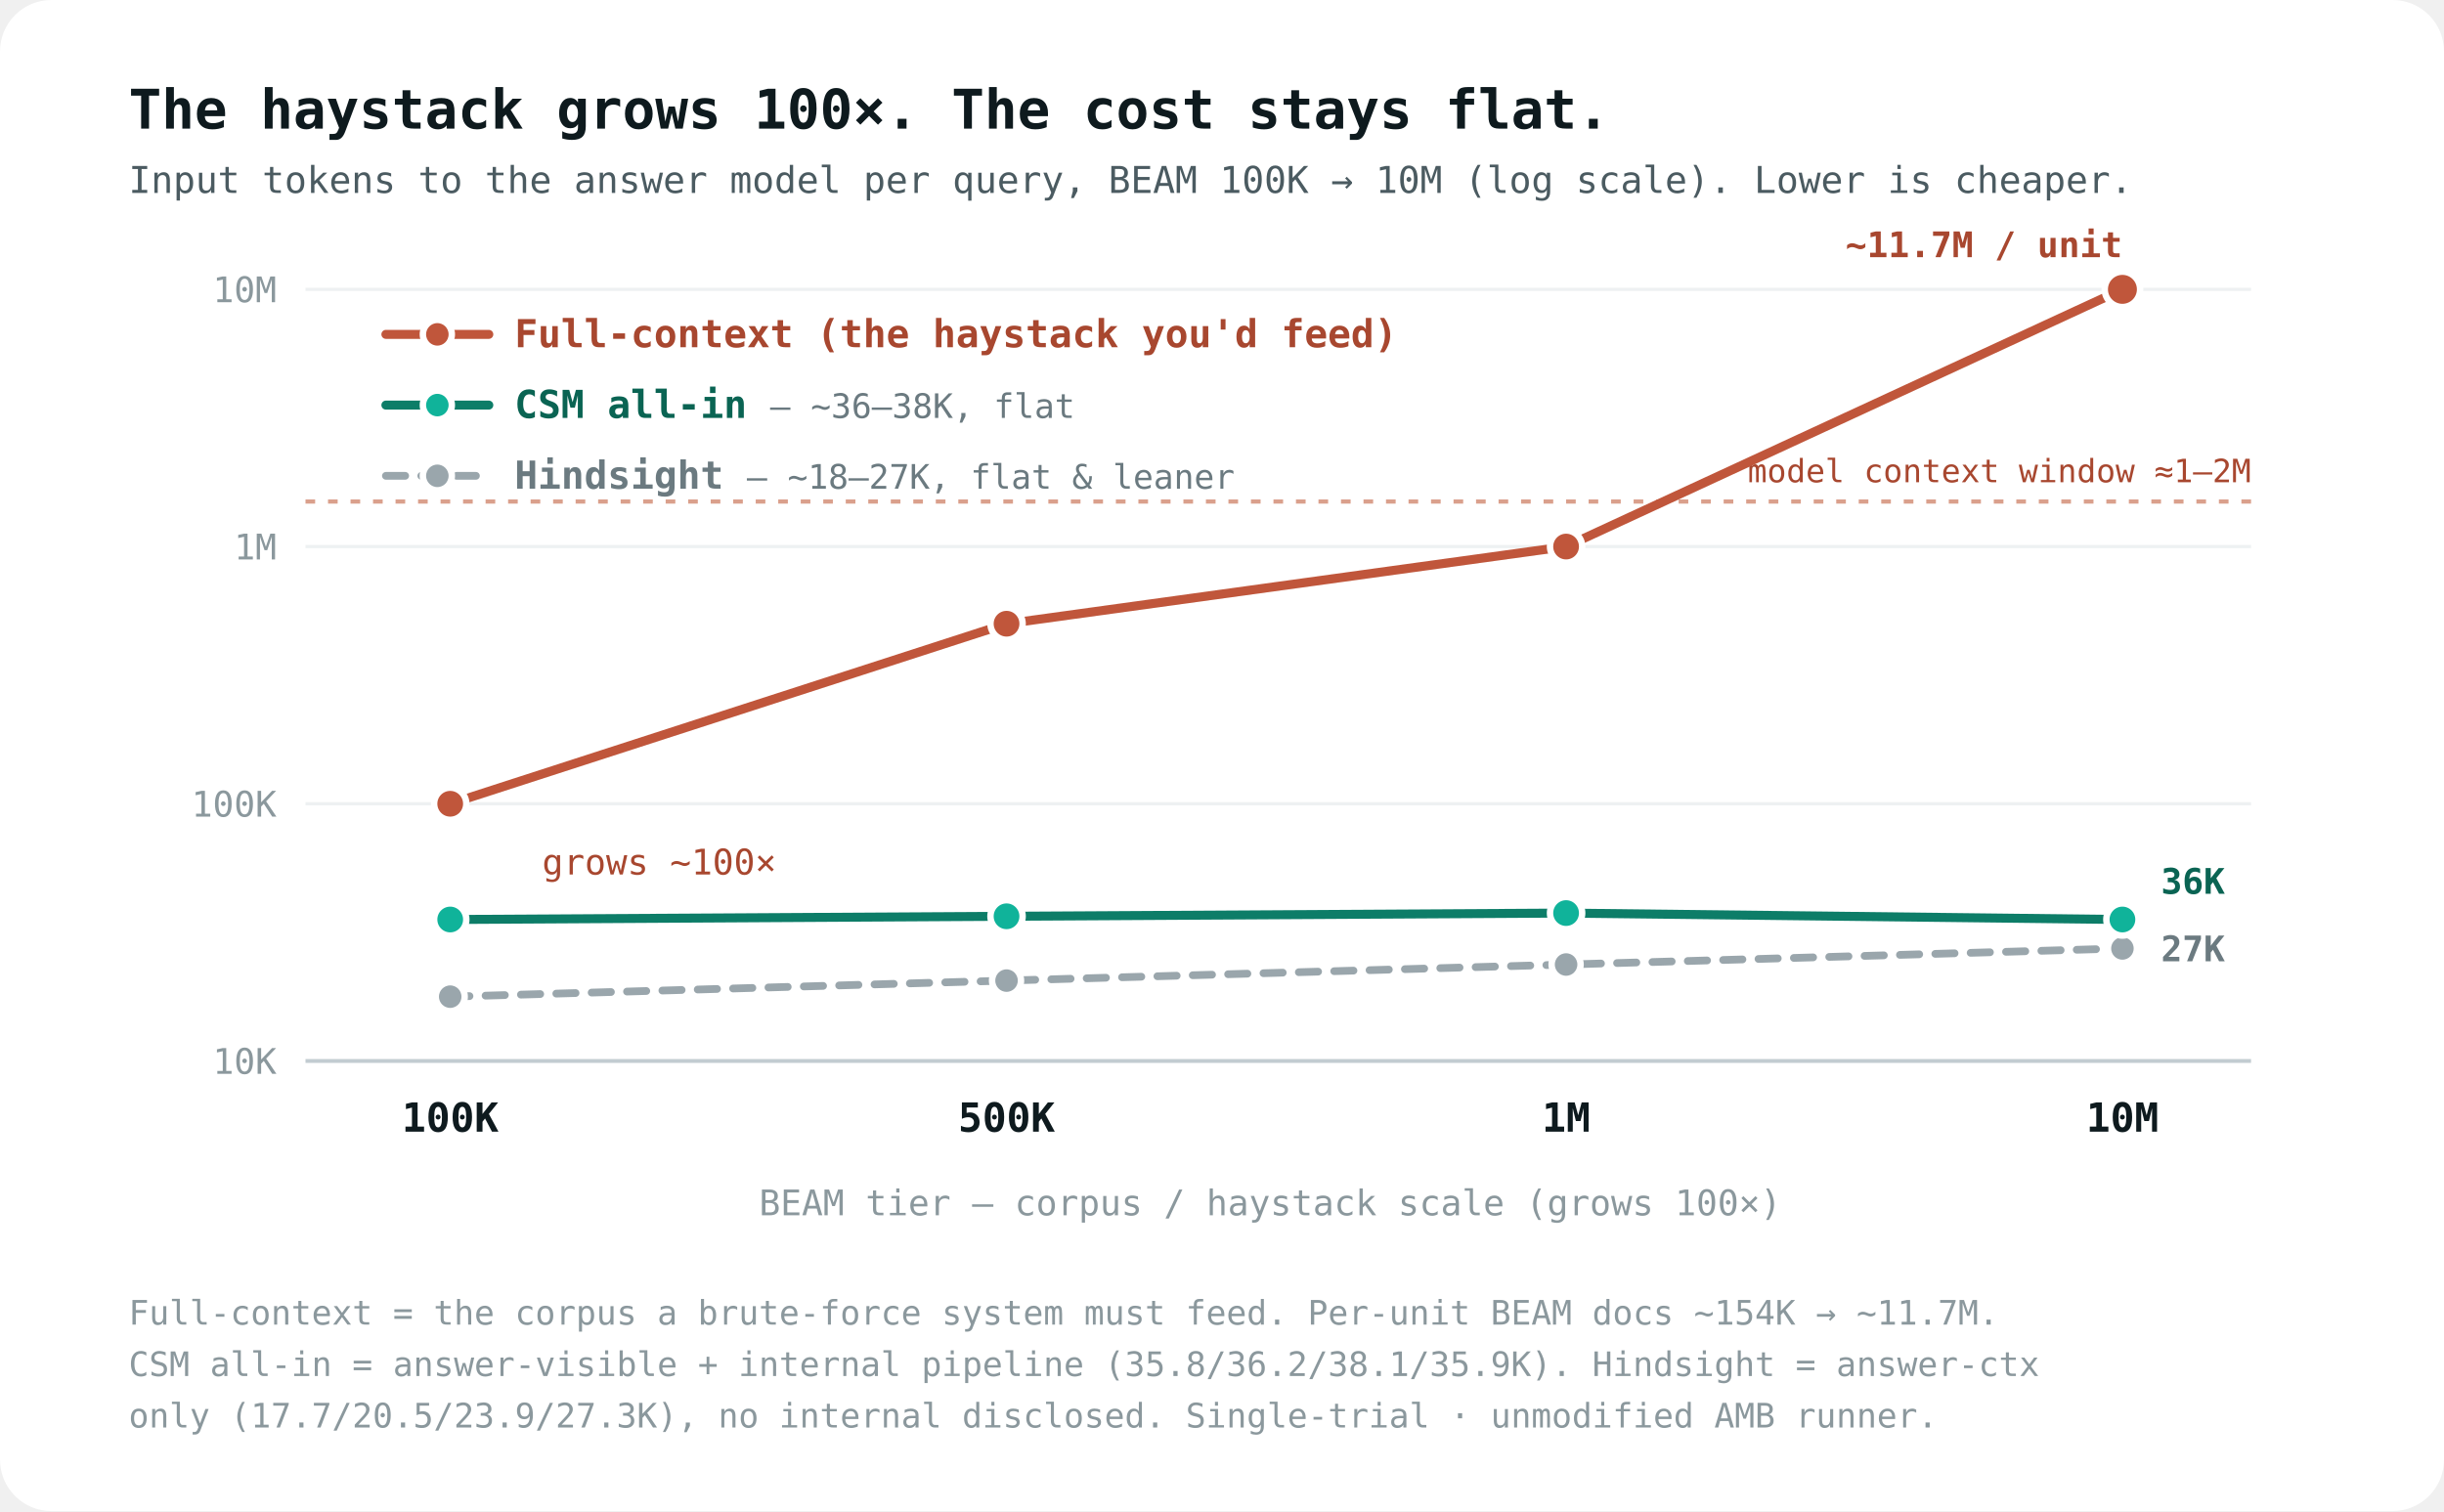
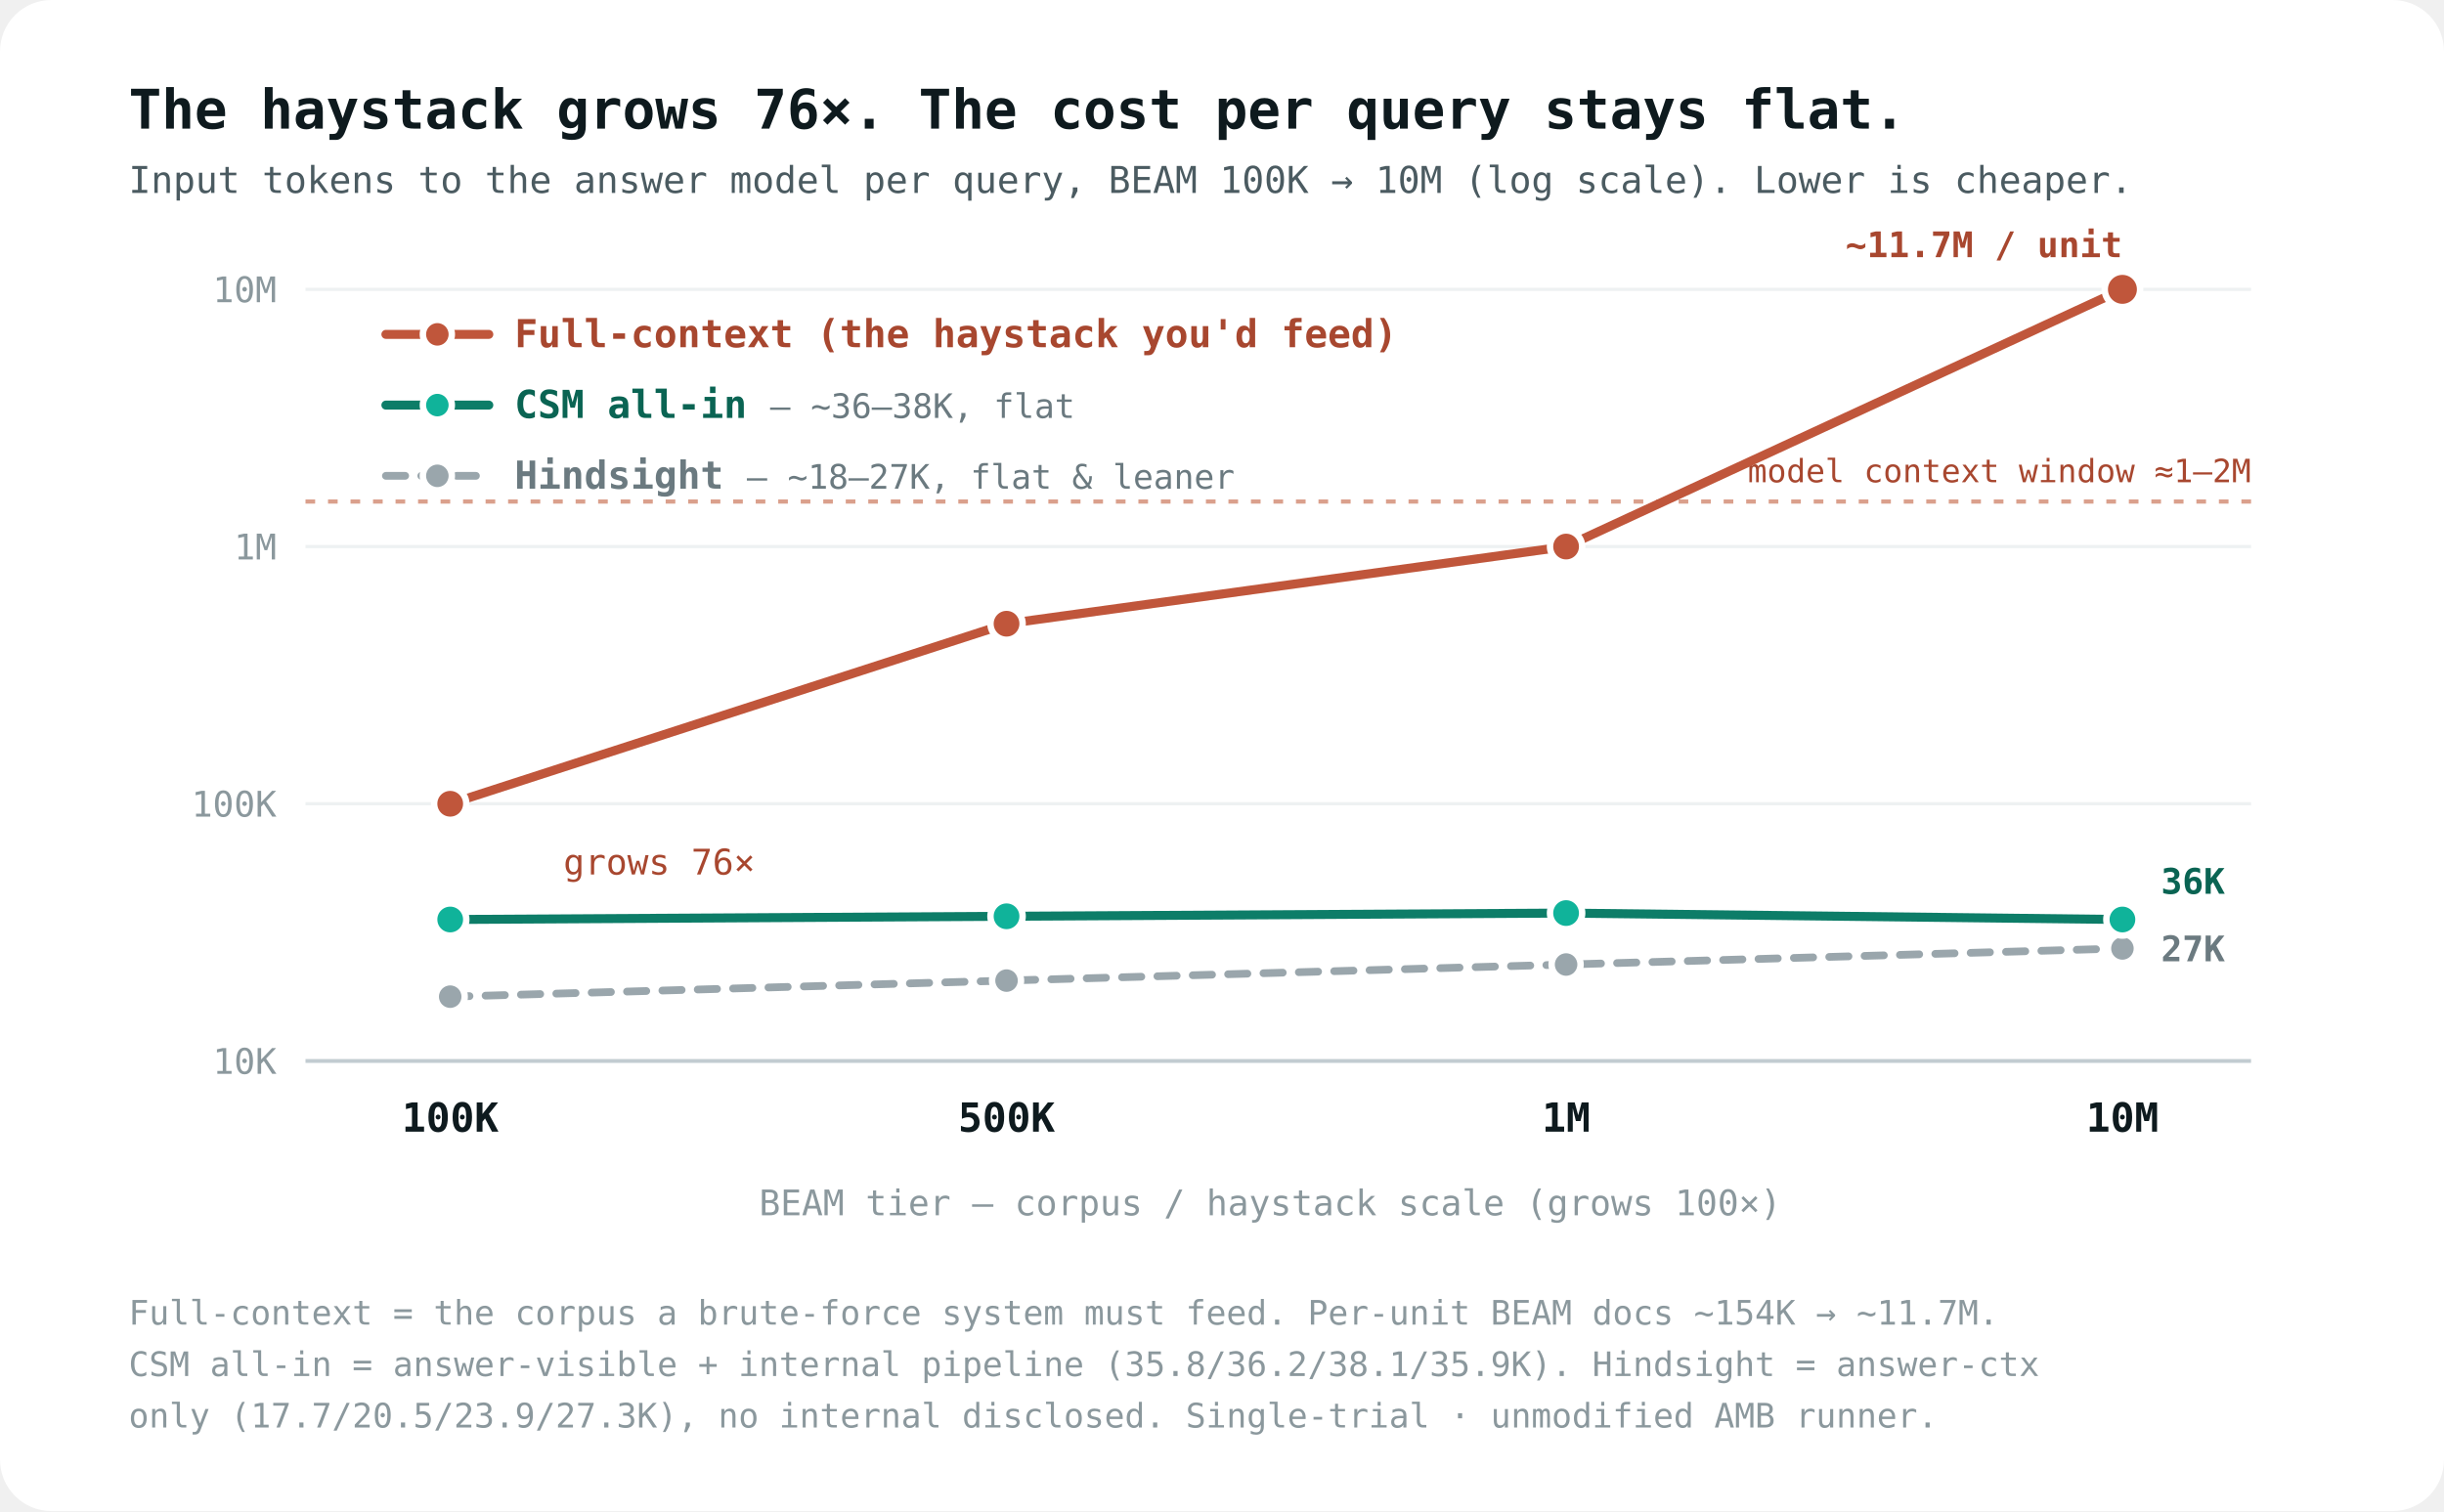
<svg xmlns="http://www.w3.org/2000/svg" viewBox="0 0 760 470" role="img" aria-labelledby="tc-title tc-desc">
  <style>
    text { font-family: ui-monospace, "Cascadia Code", "SF Mono", Consolas, "DejaVu Sans Mono", monospace; }
    .ttl  { font-size: 17px; font-weight: 600; fill: #0e1a1e; }
    .sub  { font-size: 11.5px; fill: #4b5b61; }
    .ax   { font-size: 11px; fill: #8b989d; }
    .xl   { font-size: 12.5px; font-weight: 600; fill: #0e1a1e; }
    .cap  { font-size: 10.5px; fill: #8b989d; }
    .grid { stroke: #eef1f2; stroke-width: 1; }
    .axis { stroke: #c2ccd1; stroke-width: 1.2; }
    .bf   { fill: none; stroke: #c0563b; stroke-width: 2.8; stroke-linejoin: round; stroke-linecap: round; }
    .bfdot{ fill: #c0563b; stroke: #fff; stroke-width: 2; }
    .bfv  { font-size: 11px; font-weight: 600; fill: #a8472f; }
    .csm  { fill: none; stroke: #0d7d68; stroke-width: 2.8; stroke-linejoin: round; stroke-linecap: round; }
    .csmdot { fill: #10b39a; stroke: #fff; stroke-width: 2; }
    .csmv { font-size: 11px; font-weight: 600; fill: #0a6453; }
    .hind { fill: none; stroke: #9aa6ac; stroke-width: 2.4; stroke-linejoin: round; stroke-linecap: round; stroke-dasharray: 6 5; }
    .hinddot { fill: #9aa6ac; stroke: #fff; stroke-width: 2; }
    .hindv{ font-size: 11px; font-weight: 600; fill: #6b7a80; }
    .ceil { stroke: #c2603f; stroke-width: 1.3; stroke-dasharray: 3 4; opacity: 0.6; }
    .ceilt{ font-size: 10px; fill: #a8472f; }
    .leg  { font-size: 12px; font-weight: 600; }
    .legs { font-size: 10.5px; font-weight: 400; fill: #6b7a80; }
  </style>
  <rect width="760" height="470" rx="16" fill="#ffffff" />
-   <text class="ttl" x="40" y="40">The haystack grows 100×. The cost stays flat.</text>
+   <text class="ttl" x="40" y="40">The haystack grows 76×. The cost per query stays flat.</text>
  <text class="sub" x="40" y="60">Input tokens to the answer model per query, BEAM 100K → 10M (log scale). Lower is cheaper.</text>
  <line class="grid" x1="95" y1="90" x2="700" y2="90" />
  <line class="grid" x1="95" y1="170" x2="700" y2="170" />
  <line class="grid" x1="95" y1="250" x2="700" y2="250" />
  <line class="axis" x1="95" y1="330" x2="700" y2="330" />
  <text class="ax" x="86" y="94" text-anchor="end">10M</text>
  <text class="ax" x="86" y="174" text-anchor="end">1M</text>
  <text class="ax" x="86" y="254" text-anchor="end">100K</text>
  <text class="ax" x="86" y="334" text-anchor="end">10K</text>
  <line class="ceil" x1="95" y1="156" x2="700" y2="156" />
  <text class="ceilt" x="700" y="150" text-anchor="end">model context window ≈1–2M</text>
  <line x1="120" y1="104" x2="152" y2="104" class="bf" />
  <circle cx="136" cy="104" r="4.5" class="bfdot" />
  <text class="leg" x="160" y="108" fill="#a8472f">Full-context (the haystack you'd feed)</text>
  <line x1="120" y1="126" x2="152" y2="126" class="csm" />
  <circle cx="136" cy="126" r="4.5" class="csmdot" />
  <text class="leg" x="160" y="130" fill="#0a6453">CSM all-in <tspan class="legs">— ~36–38K, flat</tspan>
  </text>
  <line x1="120" y1="148" x2="152" y2="148" class="hind" />
  <circle cx="136" cy="148" r="4.5" class="hinddot" />
  <text class="leg" x="160" y="152" fill="#6b7a80">Hindsight <tspan class="legs">— ~18–27K, flat &amp; leaner</tspan>
  </text>
  <path class="bf" d="M140 250 L313 194 L487 170 L660 90" />
  <circle class="bfdot" cx="140" cy="250" r="5" />
  <circle class="bfdot" cx="313" cy="194" r="5" />
  <circle class="bfdot" cx="487" cy="170" r="5" />
  <circle class="bfdot" cx="660" cy="90" r="5.5" />
  <text class="bfv" x="660" y="80" text-anchor="end">~11.7M / unit</text>
-   <text class="bfv" x="205" y="272" text-anchor="middle" style="font-weight:400;fill:#a8472f">grows ~100×</text>
+   <text class="bfv" x="205" y="272" text-anchor="middle" style="font-weight:400;fill:#a8472f">grows 76×</text>
  <path class="hind" d="M140 310 L313 305 L487 300 L660 295" />
  <circle class="hinddot" cx="140" cy="310" r="4.5" />
  <circle class="hinddot" cx="313" cy="305" r="4.5" />
  <circle class="hinddot" cx="487" cy="300" r="4.5" />
  <circle class="hinddot" cx="660" cy="295" r="4.5" />
  <text class="hindv" x="672" y="299" text-anchor="start">27K</text>
  <path class="csm" d="M140 286 L313 285 L487 284 L660 286" />
  <circle class="csmdot" cx="140" cy="286" r="5" />
  <circle class="csmdot" cx="313" cy="285" r="5" />
  <circle class="csmdot" cx="487" cy="284" r="5" />
  <circle class="csmdot" cx="660" cy="286" r="5" />
  <text class="csmv" x="672" y="278" text-anchor="start">36K</text>
  <text class="xl" x="140" y="352" text-anchor="middle">100K</text>
  <text class="xl" x="313" y="352" text-anchor="middle">500K</text>
  <text class="xl" x="487" y="352" text-anchor="middle">1M</text>
  <text class="xl" x="660" y="352" text-anchor="middle">10M</text>
  <text class="ax" x="395" y="378" text-anchor="middle">BEAM tier — corpus / haystack scale (grows 100×)</text>
  <text class="cap" x="40" y="412">Full-context = the corpus a brute-force system must feed. Per-unit BEAM docs ~154K → ~11.7M.</text>
  <text class="cap" x="40" y="428">CSM all-in = answer-visible + internal pipeline (35.8/36.2/38.1/35.9K). Hindsight = answer-ctx</text>
  <text class="cap" x="40" y="444">only (17.7/20.5/23.9/27.3K), no internal disclosed. Single-trial · unmodified AMB runner.</text>
</svg>
